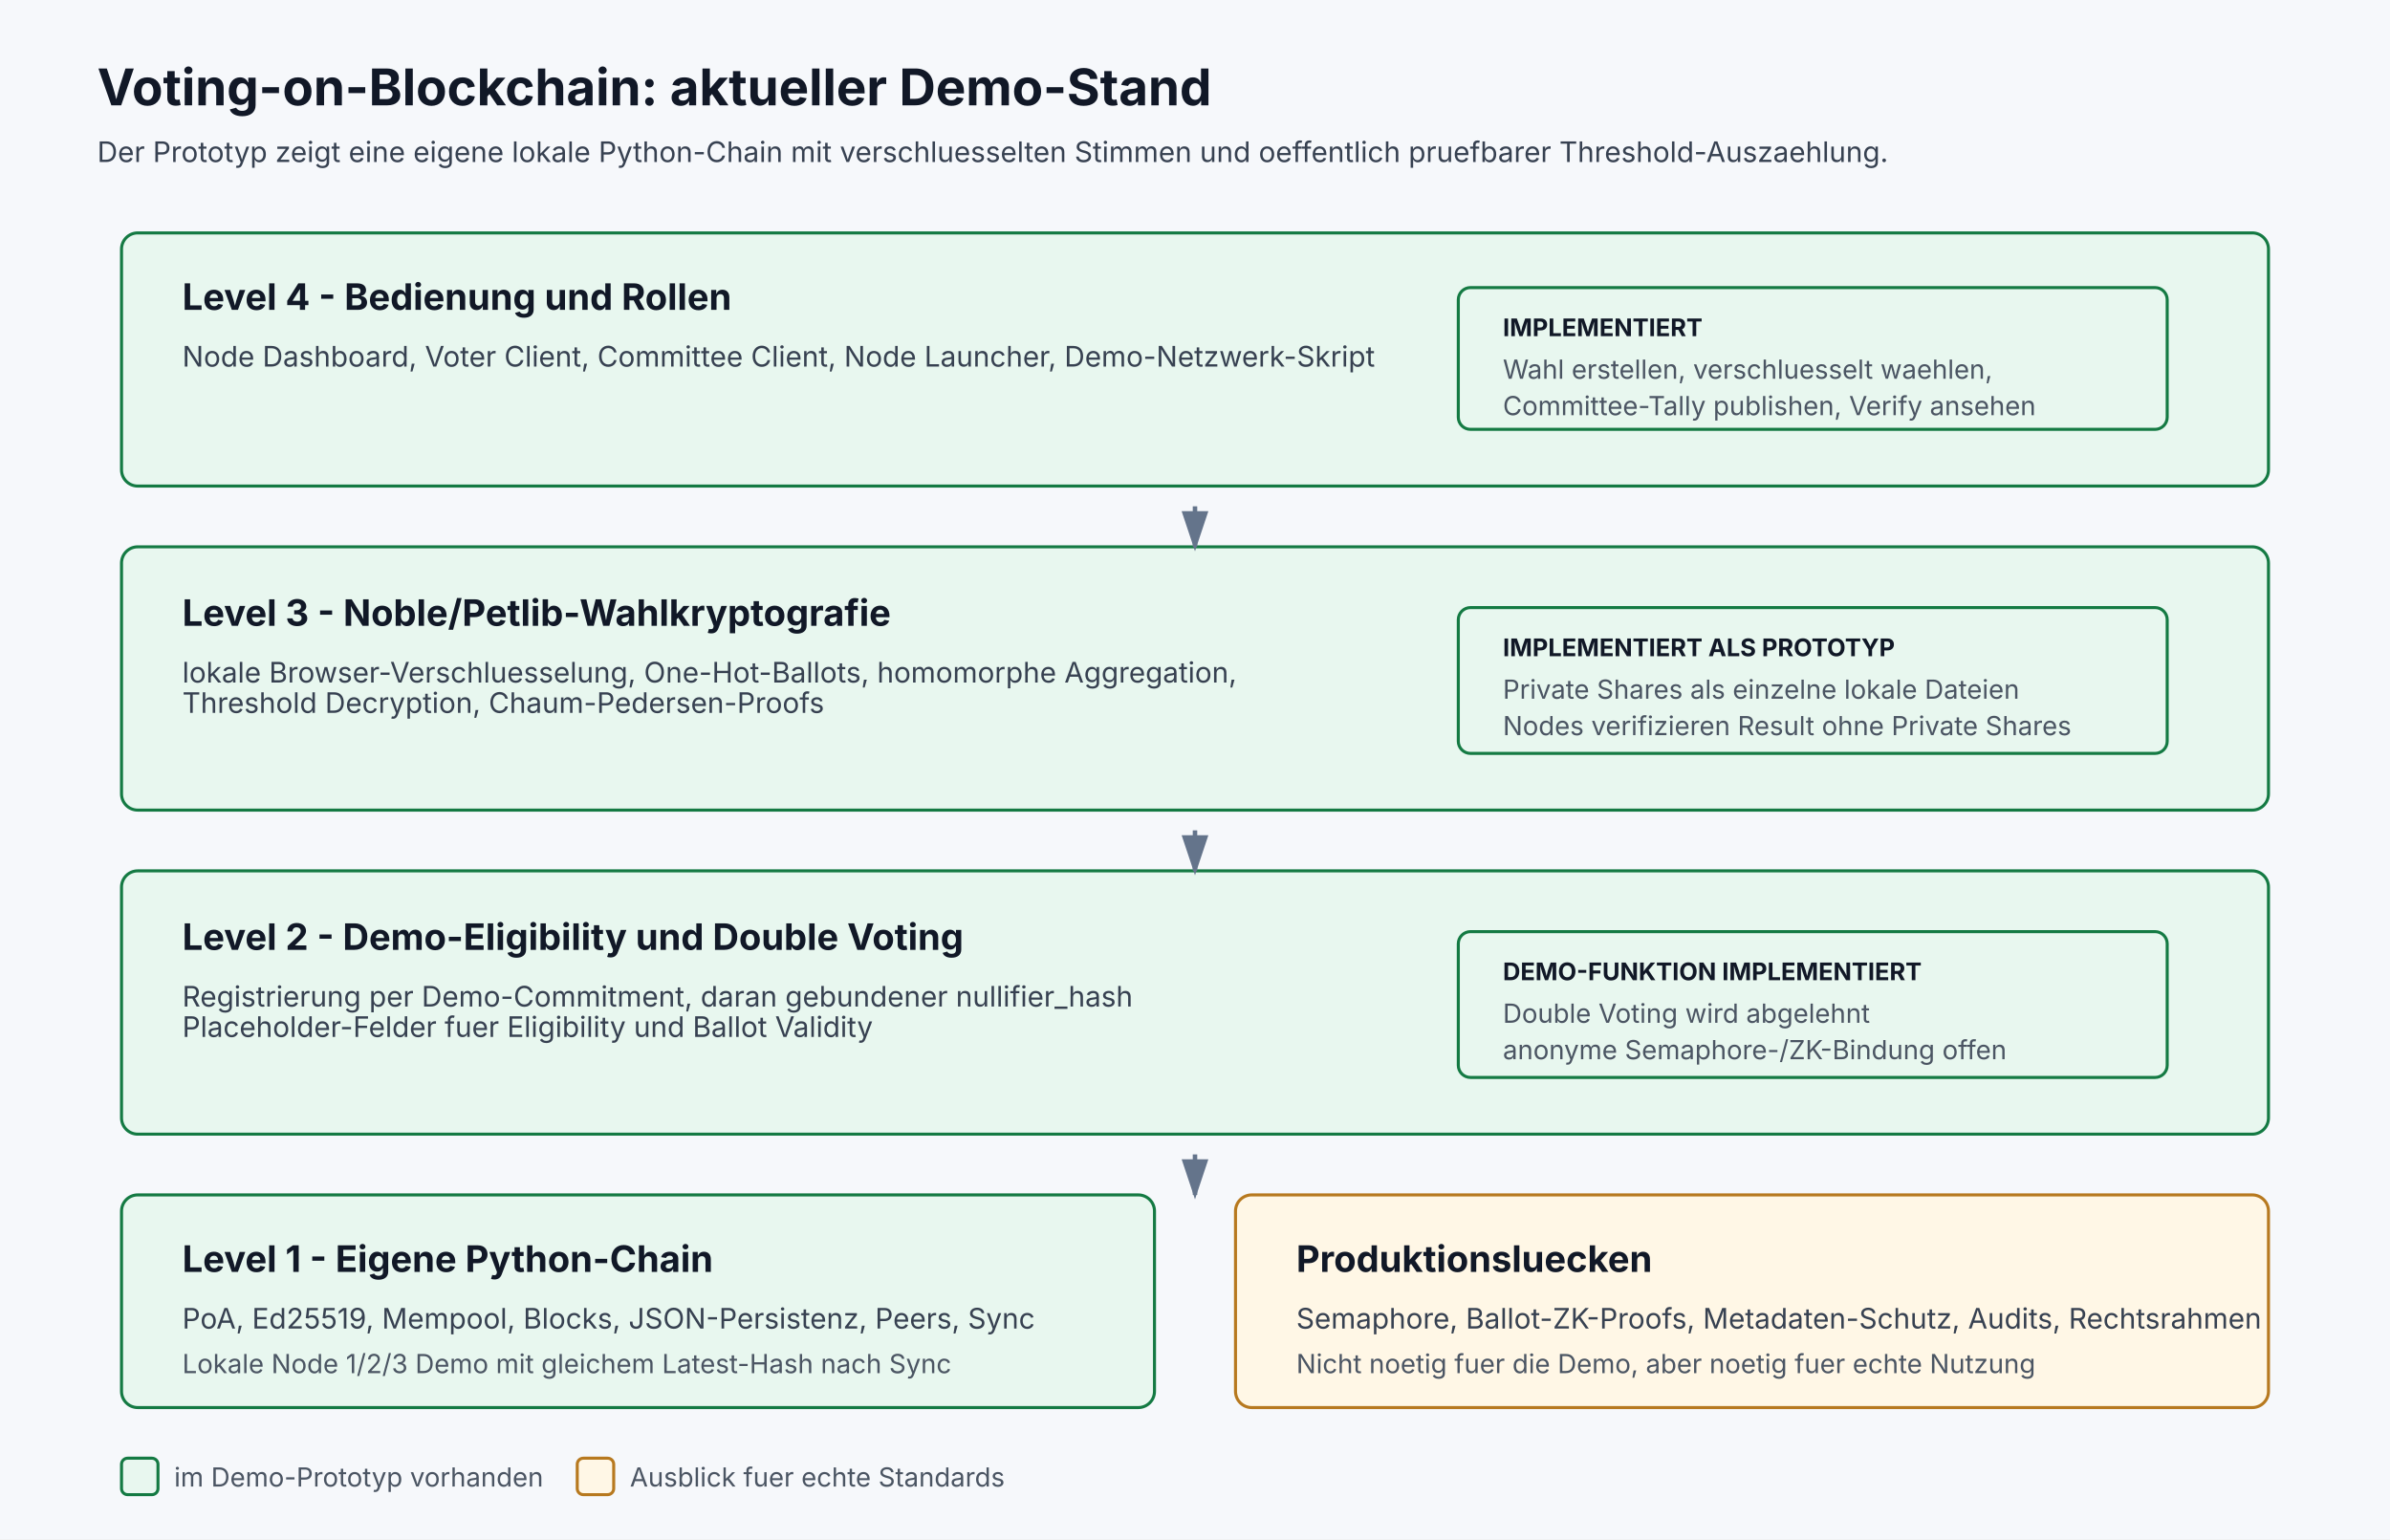
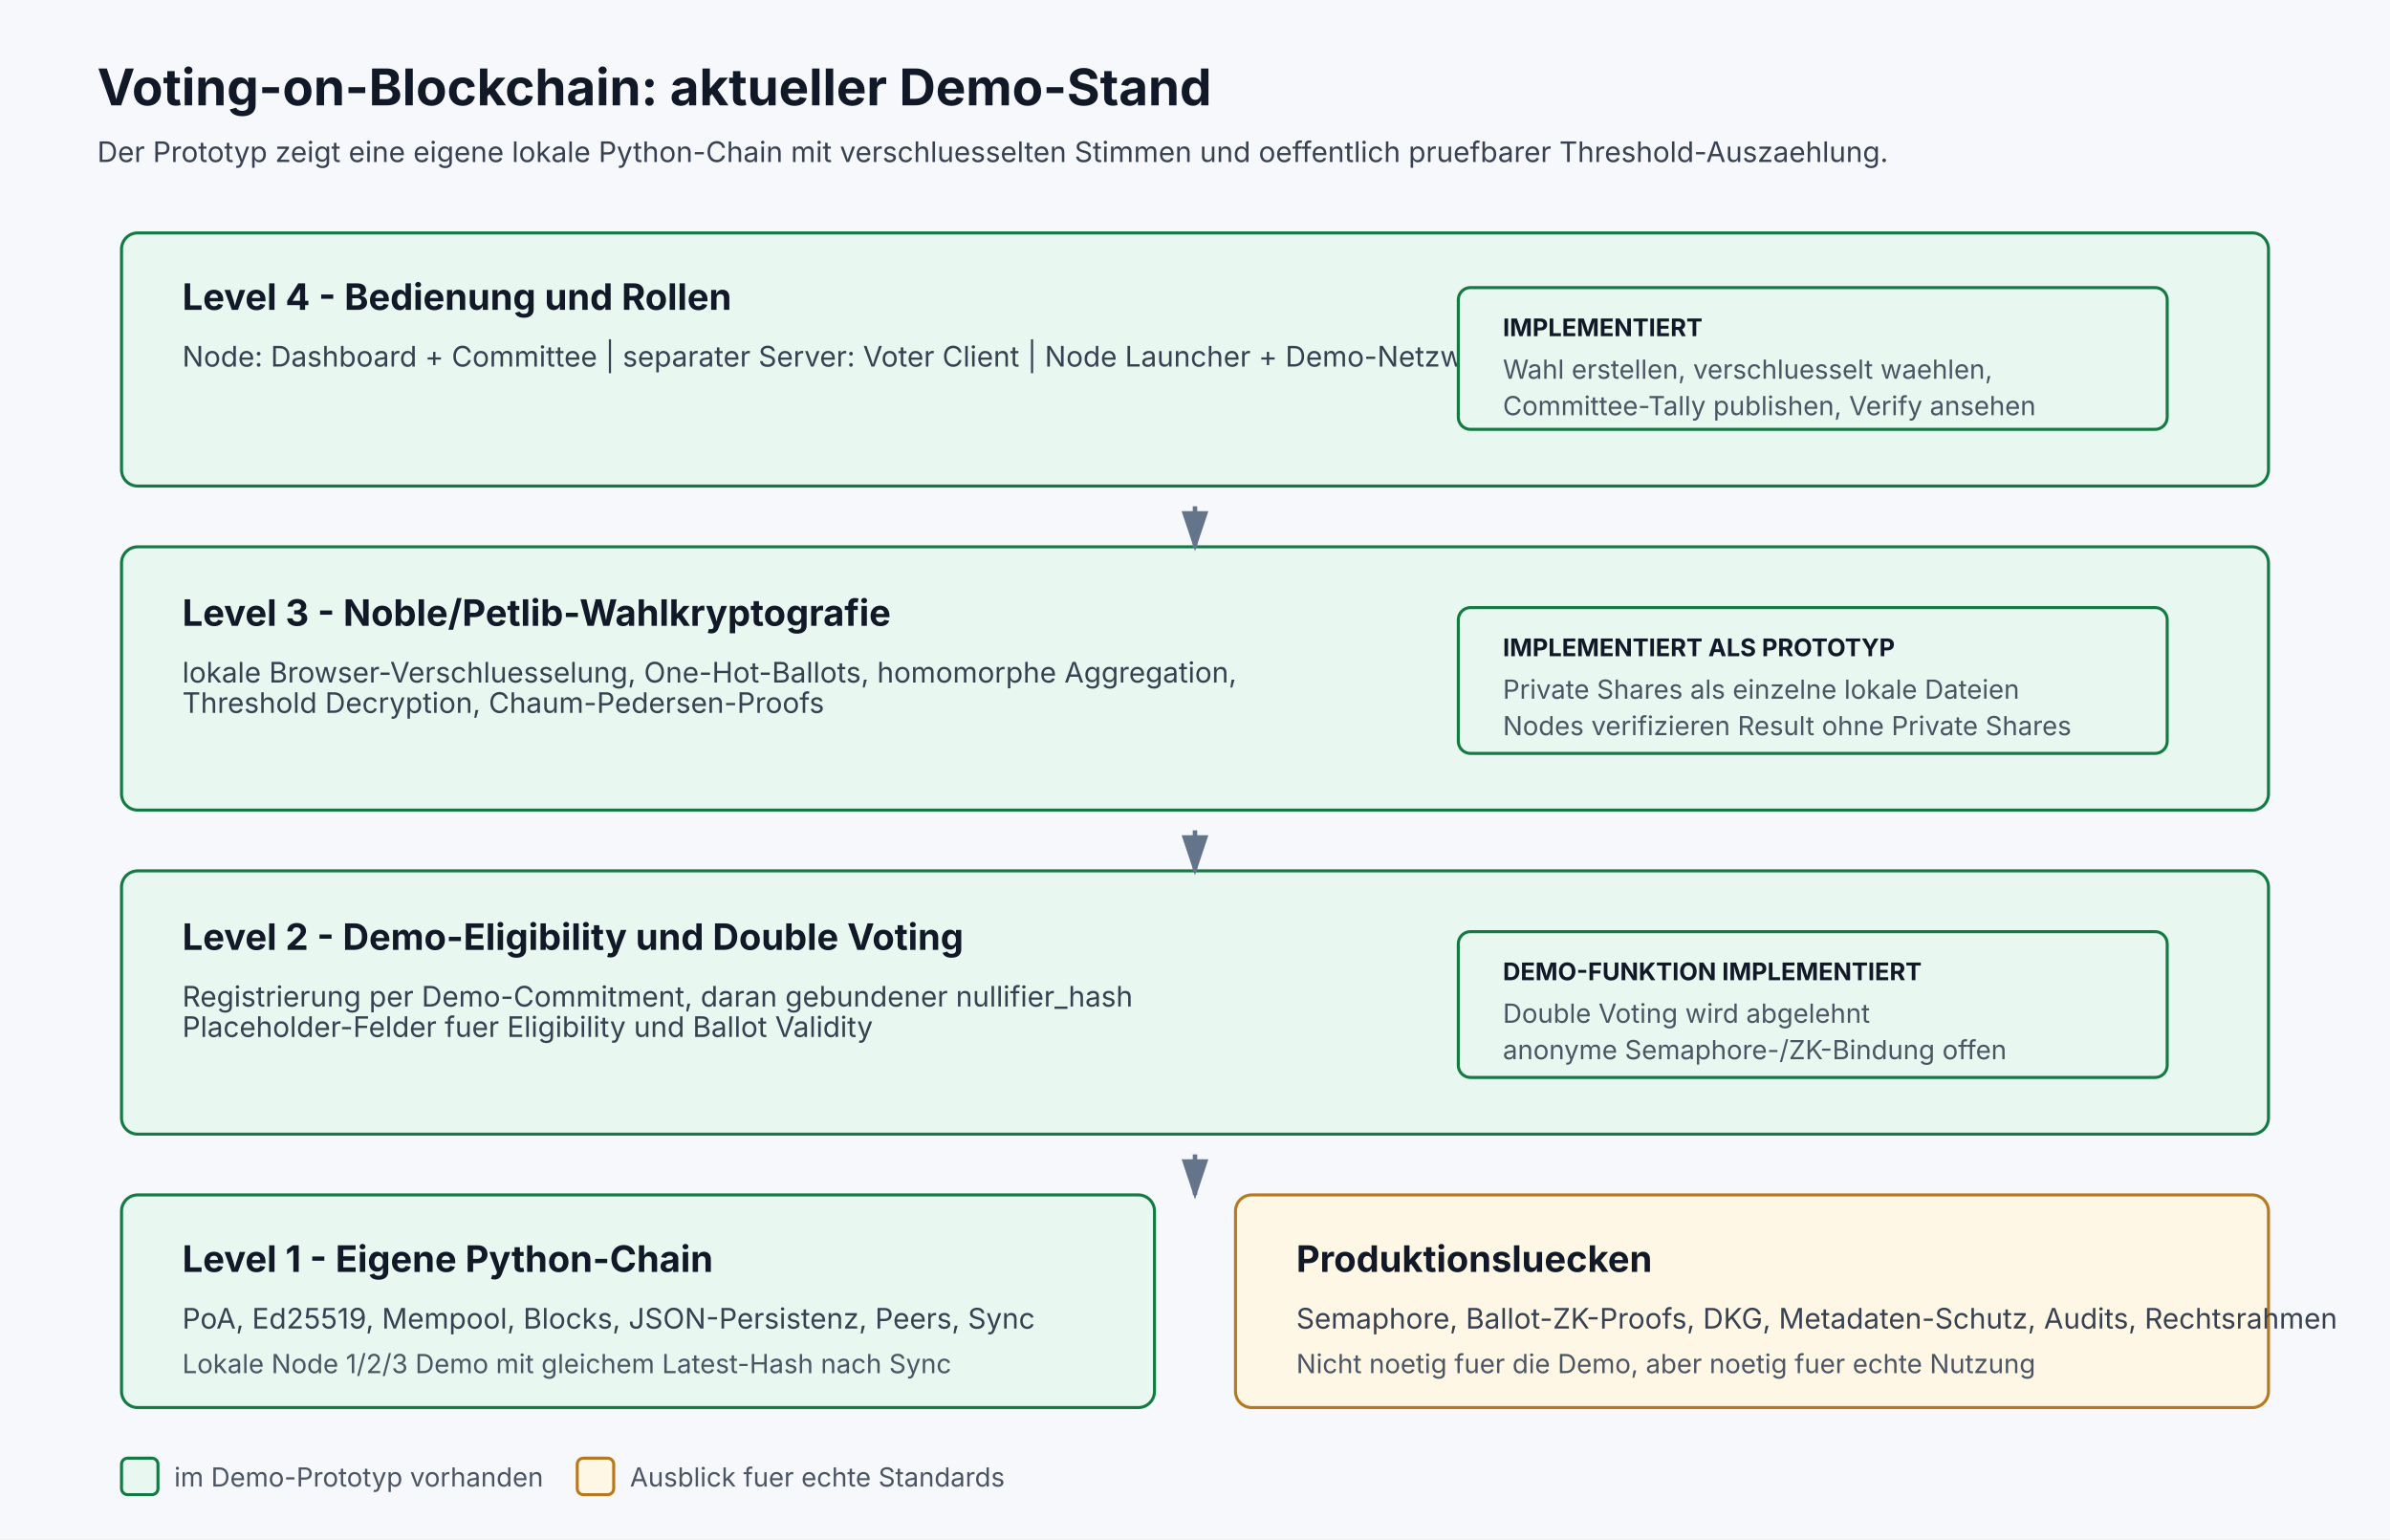
<svg xmlns="http://www.w3.org/2000/svg" width="1180" height="760" viewBox="0 0 1180 760" role="img" aria-labelledby="title desc">
  <defs>
    <style>
      .bg { fill: #f6f8fb; }
      .band { fill: #ffffff; stroke: #1f2937; stroke-width: 1.4; }
      .done { fill: #e8f7ef; stroke: #147a43; stroke-width: 1.5; }
      .open { fill: #fff7e6; stroke: #b7791f; stroke-width: 1.5; }
      .note { fill: #eef2ff; stroke: #4f46e5; stroke-width: 1.5; }
      .title { font: 700 25px system-ui, -apple-system, BlinkMacSystemFont, "Segoe UI", sans-serif; fill: #111827; }
      .head { font: 700 18px system-ui, -apple-system, BlinkMacSystemFont, "Segoe UI", sans-serif; fill: #111827; }
      .txt { font: 14px system-ui, -apple-system, BlinkMacSystemFont, "Segoe UI", sans-serif; fill: #374151; }
      .small { font: 13px system-ui, -apple-system, BlinkMacSystemFont, "Segoe UI", sans-serif; fill: #4b5563; }
      .tag { font: 700 12px system-ui, -apple-system, BlinkMacSystemFont, "Segoe UI", sans-serif; fill: #111827; }
      .arrow { stroke: #64748b; stroke-width: 2.2; fill: none; marker-end: url(#arrow); }
    </style>
    <marker id="arrow" markerWidth="10" markerHeight="10" refX="8" refY="3" orient="auto" markerUnits="strokeWidth">
      <path d="M0,0 L0,6 L9,3 z" fill="#64748b" />
    </marker>
  </defs>
  <rect class="bg" width="1180" height="760" />
  <text class="title" x="48" y="52">Voting-on-Blockchain: aktueller Demo-Stand</text>
  <text class="txt" x="48" y="80">Der Prototyp zeigt eine eigene lokale Python-Chain mit verschluesselten Stimmen und oeffentlich pruefbarer Threshold-Auszaehlung.</text>
  <rect class="band done" x="60" y="115" width="1060" height="125" rx="8" />
  <text class="head" x="90" y="153">Level 4 - Bedienung und Rollen</text>
-   <text class="txt" x="90" y="181">Node Dashboard, Voter Client, Committee Client, Node Launcher, Demo-Netzwerk-Skript</text>
+   <text class="txt" x="90" y="181">Node: Dashboard + Committee | separater Server: Voter Client | Node Launcher + Demo-Netzwerk</text>
  <rect class="done" x="720" y="142" width="350" height="70" rx="6" />
  <text class="tag" x="742" y="166">IMPLEMENTIERT</text>
  <text class="small" x="742" y="187">Wahl erstellen, verschluesselt waehlen,</text>
  <text class="small" x="742" y="205">Committee-Tally publishen, Verify ansehen</text>
  <rect class="band done" x="60" y="270" width="1060" height="130" rx="8" />
  <text class="head" x="90" y="309">Level 3 - Noble/Petlib-Wahlkryptografie</text>
  <text class="txt" x="90" y="337">lokale Browser-Verschluesselung, One-Hot-Ballots, homomorphe Aggregation,</text>
  <text class="txt" x="90" y="352">Threshold Decryption, Chaum-Pedersen-Proofs</text>
  <rect class="done" x="720" y="300" width="350" height="72" rx="6" />
  <text class="tag" x="742" y="324">IMPLEMENTIERT ALS PROTOTYP</text>
  <text class="small" x="742" y="345">Private Shares als einzelne lokale Dateien</text>
  <text class="small" x="742" y="363">Nodes verifizieren Result ohne Private Shares</text>
  <rect class="band done" x="60" y="430" width="1060" height="130" rx="8" />
  <text class="head" x="90" y="469">Level 2 - Demo-Eligibility und Double Voting</text>
  <text class="txt" x="90" y="497">Registrierung per Demo-Commitment, daran gebundener nullifier_hash</text>
  <text class="txt" x="90" y="512">Placeholder-Felder fuer Eligibility und Ballot Validity</text>
  <rect class="done" x="720" y="460" width="350" height="72" rx="6" />
  <text class="tag" x="742" y="484">DEMO-FUNKTION IMPLEMENTIERT</text>
  <text class="small" x="742" y="505">Double Voting wird abgelehnt</text>
  <text class="small" x="742" y="523">anonyme Semaphore-/ZK-Bindung offen</text>
  <rect class="band done" x="60" y="590" width="510" height="105" rx="8" />
  <text class="head" x="90" y="628">Level 1 - Eigene Python-Chain</text>
  <text class="txt" x="90" y="656">PoA, Ed25519, Mempool, Blocks, JSON-Persistenz, Peers, Sync</text>
  <text class="small" x="90" y="678">Lokale Node 1/2/3 Demo mit gleichem Latest-Hash nach Sync</text>
  <rect class="band open" x="610" y="590" width="510" height="105" rx="8" />
  <text class="head" x="640" y="628">Produktionsluecken</text>
-   <text class="txt" x="640" y="656">Semaphore, Ballot-ZK-Proofs, Metadaten-Schutz, Audits, Rechtsrahmen</text>
+   <text class="txt" x="640" y="656">Semaphore, Ballot-ZK-Proofs, DKG, Metadaten-Schutz, Audits, Rechtsrahmen</text>
  <text class="small" x="640" y="678">Nicht noetig fuer die Demo, aber noetig fuer echte Nutzung</text>
  <path class="arrow" d="M590 250 L590 270" />
  <path class="arrow" d="M590 410 L590 430" />
  <path class="arrow" d="M590 570 L590 590" />
  <rect x="60" y="720" width="18" height="18" rx="3" class="done" />
  <text class="small" x="86" y="734">im Demo-Prototyp vorhanden</text>
  <rect x="285" y="720" width="18" height="18" rx="3" class="open" />
  <text class="small" x="311" y="734">Ausblick fuer echte Standards</text>
</svg>
